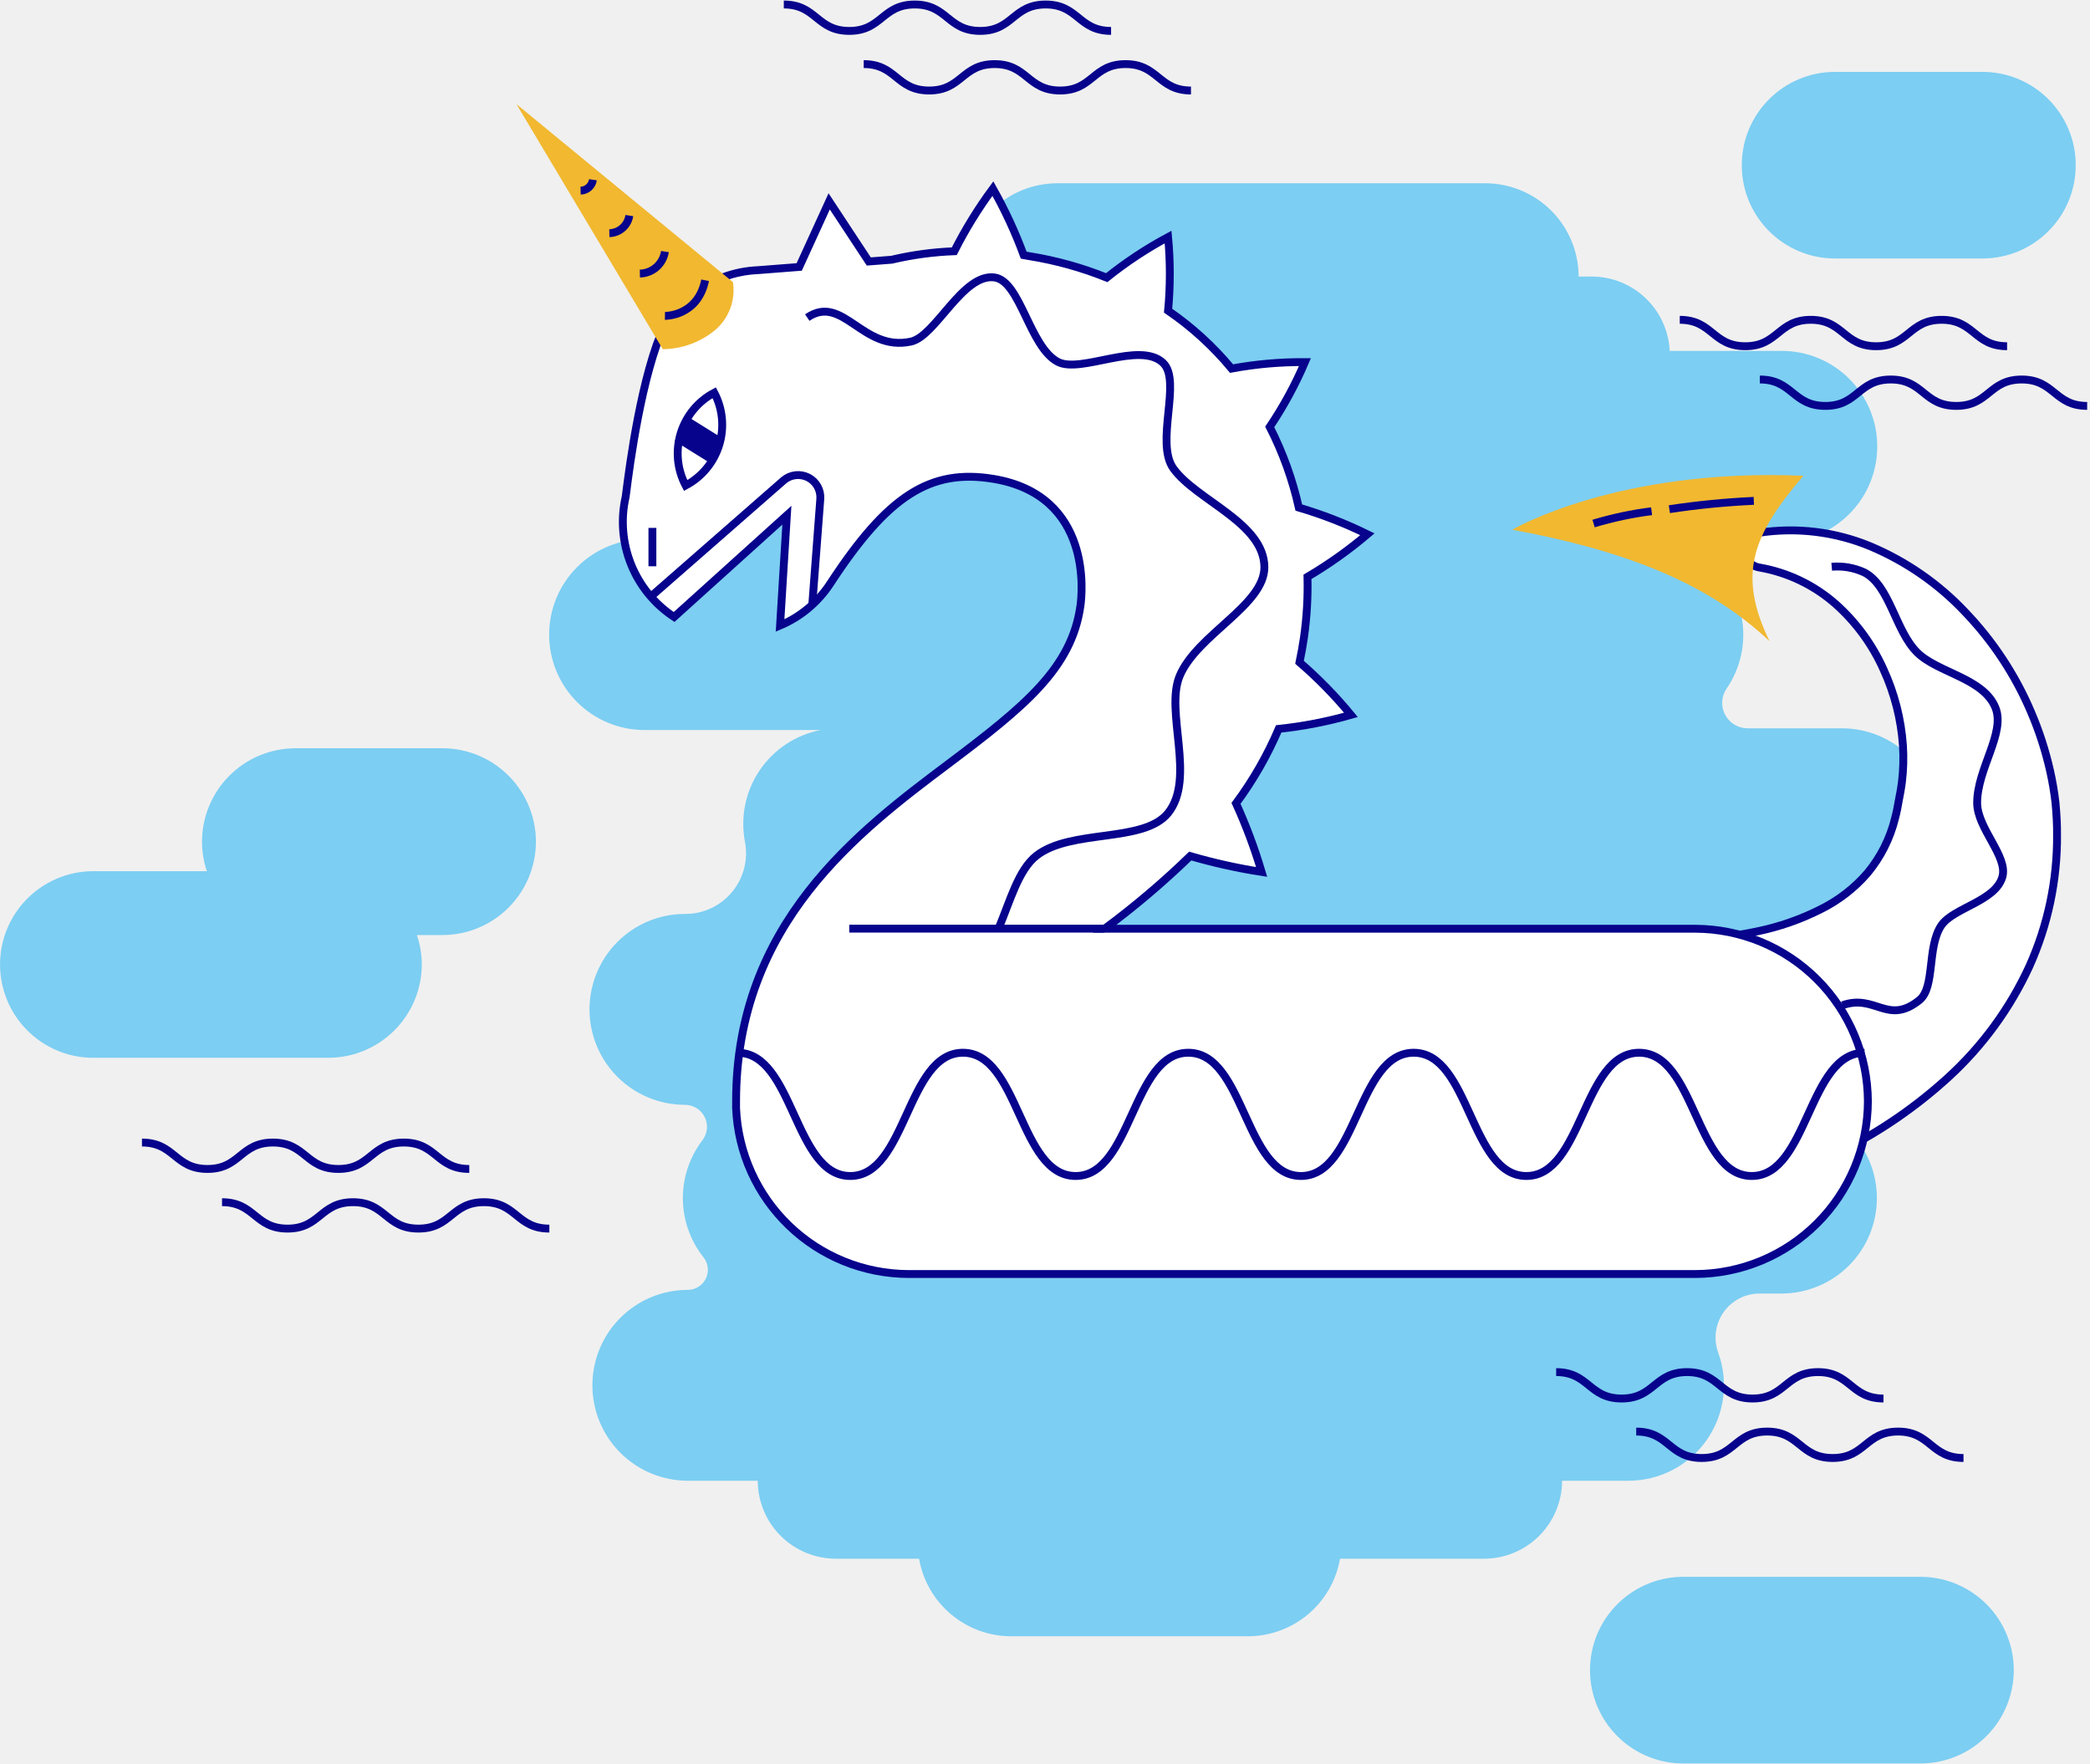
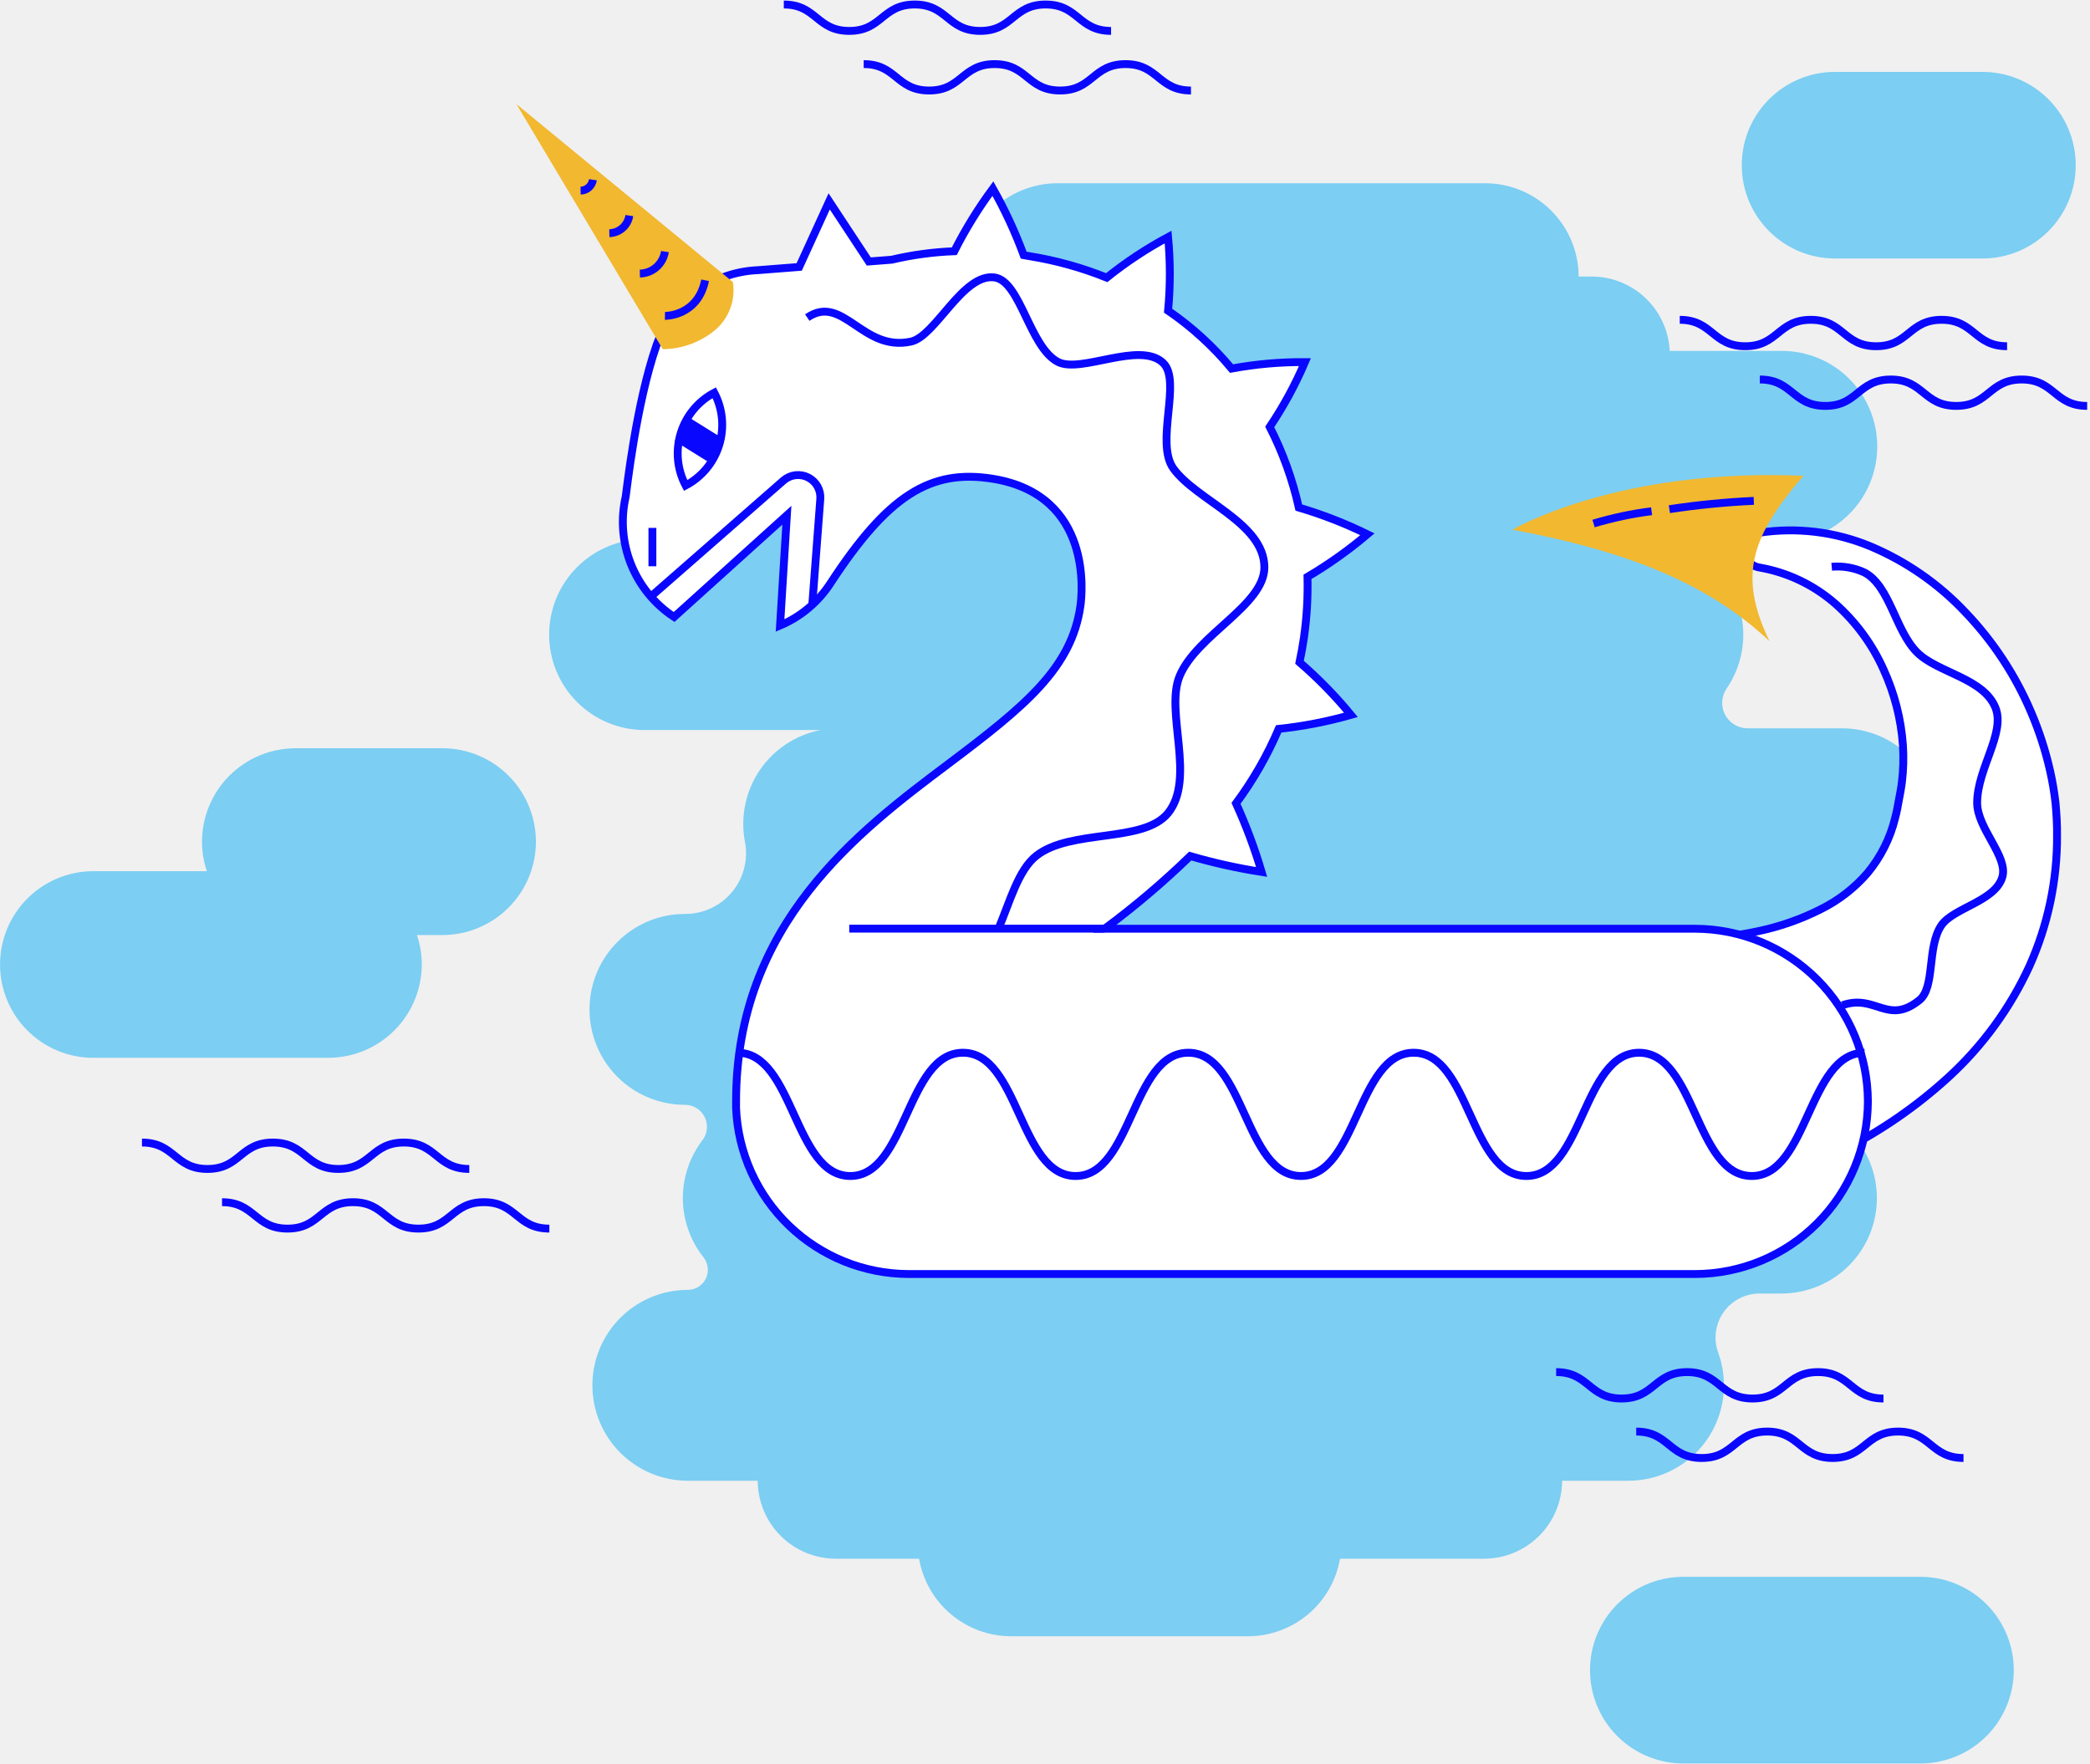
<svg xmlns="http://www.w3.org/2000/svg" width="531" height="448" viewBox="0 0 531 448" fill="none">
  <path d="M112.464 190.103H75.032C68.743 190.121 62.718 192.629 58.274 197.079C53.831 201.529 51.331 207.558 51.322 213.846C51.325 216.395 51.744 218.926 52.563 221.339H23.206C17.009 221.474 11.11 224.03 6.775 228.461C2.439 232.892 0.012 238.844 0.012 245.043C0.012 251.242 2.439 257.195 6.775 261.625C11.11 266.056 17.009 268.612 23.206 268.747H83.464C89.743 268.726 95.759 266.223 100.199 261.783C104.638 257.343 107.142 251.328 107.163 245.049C107.158 242.5 106.739 239.969 105.921 237.556H112.464C118.745 237.538 124.764 235.034 129.205 230.591C133.646 226.148 136.147 220.128 136.162 213.846C136.156 207.559 133.659 201.53 129.217 197.08C124.775 192.629 118.751 190.121 112.464 190.103Z" fill="#7CCEF2" />
  <path d="M503.671 18.265H466.228C453.139 18.265 442.529 28.875 442.529 41.963V41.974C442.529 55.062 453.139 65.672 466.228 65.672H503.671C516.759 65.672 527.369 55.062 527.369 41.974V41.963C527.369 28.875 516.759 18.265 503.671 18.265Z" fill="#7CCEF2" />
  <path d="M488.438 400.614H428.192C425.036 400.546 421.897 401.108 418.962 402.269C416.026 403.429 413.351 405.164 411.095 407.372C408.838 409.58 407.046 412.216 405.822 415.126C404.598 418.036 403.967 421.162 403.967 424.318C403.967 427.475 404.598 430.6 405.822 433.51C407.046 436.42 408.838 439.057 411.095 441.265C413.351 443.473 416.026 445.208 418.962 446.368C421.897 447.529 425.036 448.091 428.192 448.022H488.438C494.636 447.888 500.534 445.331 504.87 440.901C509.205 436.47 511.633 430.517 511.633 424.318C511.633 418.119 509.205 412.167 504.87 407.736C500.534 403.306 494.636 400.749 488.438 400.614Z" fill="#7CCEF2" />
  <path d="M458.958 233.529H467.983C474.414 233.529 480.581 230.975 485.128 226.428C489.675 221.881 492.23 215.713 492.23 209.283C492.23 202.852 489.675 196.685 485.128 192.138C480.581 187.591 474.414 185.037 467.983 185.037H444.017C442.844 185.04 441.692 184.724 440.685 184.122C439.678 183.52 438.854 182.655 438.302 181.62C437.75 180.585 437.49 179.419 437.551 178.248C437.612 177.076 437.992 175.943 438.648 174.971C441.421 170.945 442.907 166.171 442.909 161.282C442.913 158.516 442.44 155.769 441.512 153.163C440.909 151.394 440.74 149.506 441.017 147.657C441.295 145.809 442.011 144.054 443.106 142.539C444.201 141.024 445.643 139.794 447.312 138.952C448.98 138.109 450.826 137.678 452.695 137.696C459.126 137.696 465.293 135.141 469.84 130.594C474.387 126.047 476.942 119.88 476.942 113.45C476.949 110.257 476.326 107.094 475.108 104.143C473.89 101.192 472.101 98.511 469.844 96.253C467.587 93.995 464.906 92.205 461.956 90.985C459.005 89.766 455.843 89.141 452.651 89.147H424.221C423.972 84.063 421.781 79.269 418.099 75.754C414.418 72.239 409.527 70.272 404.437 70.258H401.082C401.065 63.978 398.562 57.961 394.122 53.52C389.681 49.08 383.664 46.577 377.384 46.56H268.6C262.32 46.577 256.303 49.08 251.862 53.52C247.422 57.961 244.919 63.978 244.901 70.258H239.712C234.624 70.275 229.737 72.243 226.058 75.758C222.379 79.273 220.189 84.065 219.939 89.147H197.796C194.611 89.147 191.459 89.774 188.517 90.993C185.575 92.211 182.902 93.997 180.651 96.249C178.399 98.5 176.613 101.173 175.395 104.115C174.176 107.057 173.549 110.21 173.549 113.394C173.546 116.164 174.018 118.914 174.947 121.524C175.55 123.293 175.72 125.18 175.442 127.028C175.165 128.876 174.448 130.631 173.353 132.145C172.258 133.659 170.815 134.888 169.147 135.729C167.478 136.571 165.632 136.999 163.763 136.98C157.333 136.98 151.166 139.535 146.619 144.082C142.072 148.629 139.517 154.796 139.517 161.226C139.517 167.657 142.072 173.824 146.619 178.371C151.166 182.918 157.333 185.473 163.763 185.473H208.498C202.213 186.693 196.664 190.346 193.057 195.636C189.451 200.926 188.079 207.426 189.24 213.723C189.691 215.954 189.642 218.257 189.097 220.467C188.553 222.677 187.526 224.739 186.09 226.505C184.654 228.271 182.845 229.697 180.793 230.682C178.741 231.666 176.496 232.184 174.22 232.198H174.019C167.588 232.198 161.421 234.753 156.874 239.3C152.327 243.847 149.773 250.014 149.773 256.445C149.773 259.629 150.4 262.782 151.618 265.723C152.837 268.665 154.623 271.338 156.874 273.59C159.126 275.841 161.799 277.627 164.74 278.845C167.682 280.064 170.835 280.691 174.019 280.691C175.069 280.689 176.098 280.983 176.989 281.539C177.88 282.095 178.597 282.89 179.056 283.835C179.516 284.779 179.701 285.833 179.589 286.877C179.478 287.921 179.074 288.913 178.425 289.739C175.175 294.018 173.44 299.257 173.495 304.631C173.549 310.005 175.39 315.208 178.727 319.42C179.327 320.17 179.703 321.073 179.813 322.027C179.922 322.98 179.76 323.945 179.345 324.811C178.931 325.677 178.28 326.408 177.468 326.92C176.657 327.433 175.717 327.705 174.757 327.708C168.327 327.708 162.159 330.262 157.612 334.809C153.065 339.356 150.511 345.523 150.511 351.954C150.511 358.384 153.065 364.552 157.612 369.099C162.159 373.646 168.327 376.2 174.757 376.2H192.517C192.532 381.447 194.621 386.474 198.33 390.185C202.039 393.896 207.066 395.989 212.312 396.007H233.505C234.461 401.508 237.323 406.497 241.588 410.1C245.854 413.703 251.251 415.69 256.834 415.712H317.126C322.709 415.69 328.107 413.703 332.372 410.1C336.638 406.497 339.499 401.508 340.455 396.007H377.071C382.319 395.992 387.349 393.9 391.06 390.189C394.771 386.478 396.862 381.449 396.877 376.2H413.753C417.647 376.198 421.484 375.259 424.938 373.462C428.392 371.665 431.363 369.063 433.6 365.875C435.837 362.688 437.273 359.009 437.788 355.149C438.302 351.289 437.88 347.362 436.557 343.7C435.932 342.012 435.725 340.198 435.951 338.412C436.178 336.626 436.832 334.921 437.859 333.442C438.885 331.963 440.254 330.754 441.847 329.917C443.441 329.081 445.214 328.641 447.014 328.636H452.606C459.036 328.636 465.203 326.081 469.751 321.534C474.298 316.987 476.852 310.82 476.852 304.389C476.852 297.959 474.298 291.792 469.751 287.245C465.203 282.698 459.036 280.143 452.606 280.143C451.556 280.145 450.526 279.851 449.635 279.295C448.744 278.739 448.028 277.944 447.568 277C447.108 276.056 446.924 275.001 447.035 273.957C447.147 272.913 447.55 271.921 448.199 271.095C451.402 266.883 453.135 261.736 453.131 256.445C453.136 252.883 452.349 249.365 450.828 246.145C450.216 244.784 449.954 243.293 450.066 241.806C450.178 240.318 450.66 238.883 451.468 237.629C452.276 236.376 453.384 235.344 454.692 234.628C456 233.912 457.467 233.534 458.958 233.529Z" fill="#7CCEF2" />
-   <path d="M522.236 203.971C521.925 201.257 521.47 198.561 520.871 195.896C519.712 190.739 518.08 185.7 515.995 180.843C512.01 171.479 506.365 162.912 499.331 155.556C492.537 148.336 484.304 142.621 475.163 138.781C466.25 135.087 456.497 133.899 446.958 135.347C445.914 135.522 444.966 136.062 444.283 136.869C443.599 137.677 443.224 138.701 443.224 139.759C443.224 140.818 443.599 141.842 444.283 142.65C444.966 143.457 445.914 143.997 446.958 144.171C454.134 145.407 460.829 148.6 466.306 153.398C471.523 158.028 475.694 163.716 478.541 170.084C481.335 176.165 483.006 182.701 483.473 189.376C483.675 192.479 483.589 195.594 483.216 198.681C483.156 199.009 483.111 199.333 483.081 199.654C483.026 200.068 482.97 200.482 482.88 200.929L482.41 203.423C482.198 204.664 481.907 206.275 481.471 207.896C480.22 212.995 477.83 217.744 474.481 221.787C471.181 225.61 467.151 228.735 462.626 230.98C457.491 233.584 452.029 235.487 446.388 236.639C443.404 237.28 440.387 237.758 437.351 238.07C435.763 238.238 434.253 238.339 432.878 238.394C432.263 238.394 431.647 238.394 431.077 238.394H430.54C429.919 238.236 429.272 238.206 428.639 238.305C427.603 238.439 426.646 238.932 425.935 239.698C425.224 240.464 424.804 241.455 424.747 242.499C424.701 243.184 424.82 243.871 425.094 244.501L431.346 299.894C431.467 300.993 431.992 302.008 432.818 302.743C433.644 303.479 434.713 303.882 435.819 303.875C436.033 303.873 436.246 303.855 436.456 303.819C437.016 303.741 437.228 303.696 437.452 303.652L441.713 302.623C443.033 302.265 444.352 301.873 445.739 301.437C448.244 300.665 450.738 299.804 453.366 298.809C458.325 296.926 463.179 294.775 467.905 292.367C477.745 287.417 486.859 281.141 494.992 273.713C503.672 265.779 510.676 256.189 515.593 245.507C520.315 235.008 522.715 223.613 522.627 212.101C522.65 209.675 522.526 207.136 522.236 203.971Z" fill="white" stroke="#07038C" stroke-width="2" stroke-miterlimit="10" />
+   <path d="M522.236 203.971C521.925 201.257 521.47 198.561 520.871 195.896C519.712 190.739 518.08 185.7 515.995 180.843C512.01 171.479 506.365 162.912 499.331 155.556C492.537 148.336 484.304 142.621 475.163 138.781C466.25 135.087 456.497 133.899 446.958 135.347C445.914 135.522 444.966 136.062 444.283 136.869C443.599 137.677 443.224 138.701 443.224 139.759C443.224 140.818 443.599 141.842 444.283 142.65C444.966 143.457 445.914 143.997 446.958 144.171C454.134 145.407 460.829 148.6 466.306 153.398C471.523 158.028 475.694 163.716 478.541 170.084C481.335 176.165 483.006 182.701 483.473 189.376C483.675 192.479 483.589 195.594 483.216 198.681C483.156 199.009 483.111 199.333 483.081 199.654C483.026 200.068 482.97 200.482 482.88 200.929L482.41 203.423C482.198 204.664 481.907 206.275 481.471 207.896C480.22 212.995 477.83 217.744 474.481 221.787C471.181 225.61 467.151 228.735 462.626 230.98C457.491 233.584 452.029 235.487 446.388 236.639C443.404 237.28 440.387 237.758 437.351 238.07C435.763 238.238 434.253 238.339 432.878 238.394C432.263 238.394 431.647 238.394 431.077 238.394H430.54C429.919 238.236 429.272 238.206 428.639 238.305C427.603 238.439 426.646 238.932 425.935 239.698C425.224 240.464 424.804 241.455 424.747 242.499C424.701 243.184 424.82 243.871 425.094 244.501L431.346 299.894C431.467 300.993 431.992 302.008 432.818 302.743C433.644 303.479 434.713 303.882 435.819 303.875C436.033 303.873 436.246 303.855 436.456 303.819C437.016 303.741 437.228 303.696 437.452 303.652L441.713 302.623C443.033 302.265 444.352 301.873 445.739 301.437C448.244 300.665 450.738 299.804 453.366 298.809C458.325 296.926 463.179 294.775 467.905 292.367C477.745 287.417 486.859 281.141 494.992 273.713C503.672 265.779 510.676 256.189 515.593 245.507C520.315 235.008 522.715 223.613 522.627 212.101C522.65 209.675 522.526 207.136 522.236 203.971Z" fill="white" stroke="#0A07FE" stroke-width="2" stroke-miterlimit="10" />
  <path d="M167.566 85.759C167.286 86.407 167.029 87.056 166.794 87.727C161.594 102.624 159.178 124.891 158.966 126.199C157.66 131.939 158.139 137.94 160.338 143.4C162.536 148.861 166.349 153.519 171.268 156.753L199.92 130.896L198.187 158.923C203.426 156.704 207.882 152.969 210.981 148.198C225.52 125.964 236.301 119.019 252.361 121.659C277.759 125.853 274.907 151.038 274.505 153.901C272.268 169.816 260.268 179.534 240.953 194.062C218.195 211.162 187.014 234.592 187.014 279.808C187.014 280.389 187.014 280.926 187.014 281.53C187.489 292.847 192.311 303.545 200.475 311.396C208.639 319.248 219.517 323.648 230.843 323.682H430.697C442.319 323.649 453.456 319.019 461.676 310.803C469.897 302.587 474.532 291.452 474.57 279.83C474.535 268.205 469.901 257.066 461.681 248.846C453.461 240.626 442.322 235.992 430.697 235.956H280.645C288.295 230.288 295.561 224.12 302.397 217.492C308.351 219.223 314.41 220.572 320.537 221.529C318.774 215.577 316.6 209.755 314.028 204.105C318.371 198.243 322.012 191.892 324.876 185.182C331.085 184.526 337.225 183.336 343.229 181.626C339.26 176.81 334.891 172.339 330.166 168.261C330.591 166.226 330.971 164.157 331.285 162.021C332.014 156.899 332.317 151.726 332.19 146.554C337.563 143.389 342.655 139.771 347.411 135.739C341.806 132.987 335.977 130.716 329.987 128.95C328.397 121.836 325.913 114.952 322.595 108.462C326.088 103.268 329.084 97.756 331.542 91.999C325.289 91.951 319.046 92.502 312.898 93.643C308.229 88.016 302.802 83.062 296.771 78.926C297.359 72.706 297.359 66.446 296.771 60.226C291.269 63.177 286.05 66.628 281.181 70.538C274.898 68.007 268.353 66.184 261.666 65.103L260.089 64.823C257.935 58.986 255.317 53.332 252.26 47.913C248.545 52.93 245.264 58.254 242.452 63.828C237.09 64.032 231.76 64.755 226.538 65.986L220.733 66.433L210.668 51.156L203.052 67.82L192.595 68.636C189.563 68.76 186.569 69.365 183.726 70.426" fill="white" />
-   <path d="M167.566 85.759C167.286 86.407 167.029 87.056 166.794 87.727C161.594 102.624 159.178 124.891 158.966 126.199C157.66 131.939 158.139 137.94 160.338 143.4C162.536 148.861 166.349 153.519 171.268 156.753L199.92 130.896L198.187 158.923C203.426 156.704 207.882 152.969 210.981 148.198C225.52 125.964 236.301 119.019 252.361 121.659C277.759 125.853 274.907 151.038 274.505 153.901C272.268 169.816 260.268 179.534 240.953 194.062C218.195 211.162 187.014 234.592 187.014 279.808C187.014 280.389 187.014 280.926 187.014 281.53C187.489 292.847 192.311 303.545 200.475 311.396C208.639 319.248 219.517 323.648 230.843 323.682H430.697C442.319 323.649 453.456 319.019 461.676 310.803C469.897 302.587 474.532 291.452 474.57 279.83V279.83C474.535 268.205 469.901 257.066 461.681 248.846C453.461 240.626 442.322 235.992 430.697 235.956H280.645C288.295 230.288 295.561 224.12 302.397 217.492C308.351 219.223 314.41 220.572 320.537 221.529C318.774 215.577 316.6 209.755 314.028 204.105C318.371 198.243 322.012 191.892 324.876 185.182C331.085 184.526 337.225 183.336 343.229 181.626C339.26 176.81 334.891 172.339 330.166 168.261C330.591 166.226 330.971 164.157 331.285 162.021C332.014 156.899 332.317 151.726 332.19 146.554C337.563 143.389 342.655 139.771 347.411 135.739C341.806 132.987 335.977 130.716 329.987 128.95C328.397 121.836 325.913 114.952 322.595 108.462C326.088 103.268 329.084 97.756 331.542 91.999C325.289 91.951 319.046 92.502 312.898 93.643C308.229 88.016 302.802 83.062 296.771 78.926C297.359 72.706 297.359 66.446 296.771 60.226C291.269 63.177 286.05 66.628 281.181 70.538C274.898 68.007 268.353 66.184 261.666 65.103L260.089 64.823C257.935 58.986 255.317 53.332 252.26 47.913C248.545 52.93 245.264 58.254 242.452 63.828C237.09 64.032 231.76 64.755 226.538 65.986L220.733 66.433L210.668 51.156L203.052 67.82L192.595 68.636C189.563 68.76 186.569 69.365 183.726 70.426" stroke="#07038C" stroke-width="2" stroke-miterlimit="10" />
-   <path d="M280.645 235.934H215.768" stroke="#07038C" stroke-width="2" stroke-miterlimit="10" />
-   <path d="M174.198 123.347C176.224 122.278 178.019 120.819 179.481 119.055C180.944 117.291 182.044 115.256 182.719 113.066C183.394 110.877 183.631 108.576 183.416 106.295C183.201 104.013 182.539 101.797 181.467 99.772C177.379 101.937 174.318 105.635 172.955 110.056C171.592 114.476 172.039 119.256 174.198 123.347V123.347Z" stroke="#07038C" stroke-width="2" stroke-miterlimit="10" />
-   <path d="M173.281 109.077L182.172 114.613" stroke="#07038C" stroke-width="7" stroke-miterlimit="10" />
-   <path d="M165.754 151.217L199.126 122.017C199.981 121.298 201.029 120.848 202.139 120.724C203.248 120.6 204.37 120.807 205.362 121.318C206.354 121.83 207.173 122.624 207.715 123.6C208.257 124.576 208.499 125.69 208.409 126.803L206.373 153.644" stroke="#07038C" stroke-width="2" stroke-miterlimit="10" />
-   <path d="M187.395 267.461C201.71 267.461 201.71 298.775 216.025 298.775C230.34 298.775 230.34 267.461 244.655 267.461C258.971 267.461 258.959 298.775 273.275 298.775C287.59 298.775 287.59 267.461 301.905 267.461C316.22 267.461 316.22 298.775 330.535 298.775C344.85 298.775 344.85 267.461 359.166 267.461C373.481 267.461 373.481 298.775 387.796 298.775C402.111 298.775 402.122 267.461 416.438 267.461C430.753 267.461 430.753 298.775 445.068 298.775C459.383 298.775 459.394 267.461 473.709 267.461" stroke="#07038C" stroke-width="2" stroke-miterlimit="10" />
-   <path d="M165.754 134.117V143.869" stroke="#07038C" stroke-width="2" stroke-miterlimit="10" />
-   <path d="M205.099 80.681C214.191 74.53 219.078 89.449 231.436 86.787C237.733 85.434 244.588 69.374 252.685 70.493C259.261 71.399 261.554 88.141 268.756 91.932C274.583 94.996 289.558 86.564 295.497 92.189C300.306 96.73 293.394 112.477 298.125 119.03C304.007 127.183 321.197 132.831 321.242 144.115C321.242 153.778 304.075 161.238 299.702 171.761C295.944 180.787 303.851 197.82 296.76 206.576C290.553 214.237 272.156 210.524 263.343 217.38C258.736 220.959 256.633 228.933 253.692 235.923" stroke="#07038C" stroke-width="2" stroke-miterlimit="10" />
-   <path d="M498.862 370.418C490.552 370.418 490.552 363.708 482.243 363.708C473.933 363.708 473.922 370.418 465.612 370.418C457.303 370.418 457.292 363.708 448.982 363.708C440.673 363.708 440.661 370.418 432.341 370.418C424.02 370.418 424.031 363.708 415.711 363.708" stroke="#07038C" stroke-width="2" stroke-miterlimit="10" />
-   <path d="M478.53 355.309C470.209 355.309 470.209 348.599 461.9 348.599C453.59 348.599 453.579 355.309 445.269 355.309C436.96 355.309 436.949 348.599 428.639 348.599C420.33 348.599 420.318 355.309 411.998 355.309C403.677 355.309 403.688 348.599 395.367 348.599" stroke="#07038C" stroke-width="2" stroke-miterlimit="10" />
-   <path d="M139.573 312.14C131.252 312.14 131.252 305.43 122.943 305.43C114.633 305.43 114.633 312.14 106.313 312.14C97.992 312.14 98.003 305.43 89.682 305.43C81.362 305.43 81.362 312.14 73.052 312.14C64.743 312.14 64.731 305.43 56.411 305.43" stroke="#07038C" stroke-width="2" stroke-miterlimit="10" />
-   <path d="M119.23 296.986C110.909 296.986 110.909 290.276 102.6 290.276C94.29 290.276 94.29 296.986 85.969 296.986C77.649 296.986 77.66 290.276 69.339 290.276C61.018 290.276 61.03 296.986 52.709 296.986C44.388 296.986 44.388 290.276 36.068 290.276" stroke="#07038C" stroke-width="2" stroke-miterlimit="10" />
-   <path d="M530.277 103.127C521.967 103.127 521.967 96.417 513.647 96.417C505.326 96.417 505.337 103.127 497.016 103.127C488.696 103.127 488.707 96.417 480.386 96.417C472.065 96.417 472.077 103.127 463.756 103.127C455.435 103.127 455.435 96.417 447.115 96.417" stroke="#07038C" stroke-width="2" stroke-miterlimit="10" />
-   <path d="M509.934 87.962C501.624 87.962 501.624 81.251 493.303 81.251C484.983 81.251 484.994 87.962 476.673 87.962C468.352 87.962 468.364 81.251 460.054 81.251C451.745 81.251 451.733 87.962 443.413 87.962C435.092 87.962 435.092 81.251 426.771 81.251" stroke="#07038C" stroke-width="2" stroke-miterlimit="10" />
-   <path d="M302.587 22.995C294.278 22.995 294.278 16.285 285.968 16.285C277.659 16.285 277.647 22.995 269.338 22.995C261.028 22.995 261.017 16.285 252.708 16.285C244.398 16.285 244.387 22.995 236.066 22.995C227.746 22.995 227.757 16.285 219.436 16.285" stroke="#07038C" stroke-width="2" stroke-miterlimit="10" />
-   <path d="M282.289 7.853C273.979 7.853 273.979 1.143 265.67 1.143C257.36 1.143 257.349 7.853 249.039 7.853C240.73 7.853 240.719 1.143 232.409 1.143C224.1 1.143 224.088 7.853 215.768 7.853C207.447 7.853 207.458 1.143 199.138 1.143" stroke="#07038C" stroke-width="2" stroke-miterlimit="10" />
+   <path d="M167.566 85.759C167.286 86.407 167.029 87.056 166.794 87.727C161.594 102.624 159.178 124.891 158.966 126.199C157.66 131.939 158.139 137.94 160.338 143.4C162.536 148.861 166.349 153.519 171.268 156.753L199.92 130.896L198.187 158.923C203.426 156.704 207.882 152.969 210.981 148.198C225.52 125.964 236.301 119.019 252.361 121.659C277.759 125.853 274.907 151.038 274.505 153.901C272.268 169.816 260.268 179.534 240.953 194.062C218.195 211.162 187.014 234.592 187.014 279.808C187.014 280.389 187.014 280.926 187.014 281.53C187.489 292.847 192.311 303.545 200.475 311.396C208.639 319.248 219.517 323.648 230.843 323.682H430.697C442.319 323.649 453.456 319.019 461.676 310.803C469.897 302.587 474.532 291.452 474.57 279.83V279.83C474.535 268.205 469.901 257.066 461.681 248.846C453.461 240.626 442.322 235.992 430.697 235.956H280.645C288.295 230.288 295.561 224.12 302.397 217.492C308.351 219.223 314.41 220.572 320.537 221.529C318.774 215.577 316.6 209.755 314.028 204.105C318.371 198.243 322.012 191.892 324.876 185.182C331.085 184.526 337.225 183.336 343.229 181.626C339.26 176.81 334.891 172.339 330.166 168.261C330.591 166.226 330.971 164.157 331.285 162.021C332.014 156.899 332.317 151.726 332.19 146.554C337.563 143.389 342.655 139.771 347.411 135.739C341.806 132.987 335.977 130.716 329.987 128.95C328.397 121.836 325.913 114.952 322.595 108.462C326.088 103.268 329.084 97.756 331.542 91.999C325.289 91.951 319.046 92.502 312.898 93.643C308.229 88.016 302.802 83.062 296.771 78.926C297.359 72.706 297.359 66.446 296.771 60.226C291.269 63.177 286.05 66.628 281.181 70.538C274.898 68.007 268.353 66.184 261.666 65.103L260.089 64.823C257.935 58.986 255.317 53.332 252.26 47.913C248.545 52.93 245.264 58.254 242.452 63.828C237.09 64.032 231.76 64.755 226.538 65.986L220.733 66.433L210.668 51.156L203.052 67.82L192.595 68.636C189.563 68.76 186.569 69.365 183.726 70.426" stroke="#0A07FE" stroke-width="2" stroke-miterlimit="10" />
+   <path d="M280.645 235.934H215.768" stroke="#0A07FE" stroke-width="2" stroke-miterlimit="10" />
+   <path d="M174.198 123.347C176.224 122.278 178.019 120.819 179.481 119.055C180.944 117.291 182.044 115.256 182.719 113.066C183.394 110.877 183.631 108.576 183.416 106.295C183.201 104.013 182.539 101.797 181.467 99.772C177.379 101.937 174.318 105.635 172.955 110.056C171.592 114.476 172.039 119.256 174.198 123.347V123.347Z" stroke="#0A07FE" stroke-width="2" stroke-miterlimit="10" />
+   <path d="M173.281 109.077L182.172 114.613" stroke="#0A07FE" stroke-width="7" stroke-miterlimit="10" />
+   <path d="M165.754 151.217L199.126 122.017C199.981 121.298 201.029 120.848 202.139 120.724C203.248 120.6 204.37 120.807 205.362 121.318C206.354 121.83 207.173 122.624 207.715 123.6C208.257 124.576 208.499 125.69 208.409 126.803L206.373 153.644" stroke="#0A07FE" stroke-width="2" stroke-miterlimit="10" />
+   <path d="M187.395 267.461C201.71 267.461 201.71 298.775 216.025 298.775C230.34 298.775 230.34 267.461 244.655 267.461C258.971 267.461 258.959 298.775 273.275 298.775C287.59 298.775 287.59 267.461 301.905 267.461C316.22 267.461 316.22 298.775 330.535 298.775C344.85 298.775 344.85 267.461 359.166 267.461C373.481 267.461 373.481 298.775 387.796 298.775C402.111 298.775 402.122 267.461 416.438 267.461C430.753 267.461 430.753 298.775 445.068 298.775C459.383 298.775 459.394 267.461 473.709 267.461" stroke="#0A07FE" stroke-width="2" stroke-miterlimit="10" />
+   <path d="M165.754 134.117V143.869" stroke="#0A07FE" stroke-width="2" stroke-miterlimit="10" />
+   <path d="M205.099 80.681C214.191 74.53 219.078 89.449 231.436 86.787C237.733 85.434 244.588 69.374 252.685 70.493C259.261 71.399 261.554 88.141 268.756 91.932C274.583 94.996 289.558 86.564 295.497 92.189C300.306 96.73 293.394 112.477 298.125 119.03C304.007 127.183 321.197 132.831 321.242 144.115C321.242 153.778 304.075 161.238 299.702 171.761C295.944 180.787 303.851 197.82 296.76 206.576C290.553 214.237 272.156 210.524 263.343 217.38C258.736 220.959 256.633 228.933 253.692 235.923" stroke="#0A07FE" stroke-width="2" stroke-miterlimit="10" />
+   <path d="M498.862 370.418C490.552 370.418 490.552 363.708 482.243 363.708C473.933 363.708 473.922 370.418 465.612 370.418C457.303 370.418 457.292 363.708 448.982 363.708C440.673 363.708 440.661 370.418 432.341 370.418C424.02 370.418 424.031 363.708 415.711 363.708" stroke="#0A07FE" stroke-width="2" stroke-miterlimit="10" />
+   <path d="M478.53 355.309C470.209 355.309 470.209 348.599 461.9 348.599C453.59 348.599 453.579 355.309 445.269 355.309C436.96 355.309 436.949 348.599 428.639 348.599C420.33 348.599 420.318 355.309 411.998 355.309C403.677 355.309 403.688 348.599 395.367 348.599" stroke="#0A07FE" stroke-width="2" stroke-miterlimit="10" />
+   <path d="M139.573 312.14C131.252 312.14 131.252 305.43 122.943 305.43C114.633 305.43 114.633 312.14 106.313 312.14C97.992 312.14 98.003 305.43 89.682 305.43C81.362 305.43 81.362 312.14 73.052 312.14C64.743 312.14 64.731 305.43 56.411 305.43" stroke="#0A07FE" stroke-width="2" stroke-miterlimit="10" />
+   <path d="M119.23 296.986C110.909 296.986 110.909 290.276 102.6 290.276C94.29 290.276 94.29 296.986 85.969 296.986C77.649 296.986 77.66 290.276 69.339 290.276C61.018 290.276 61.03 296.986 52.709 296.986C44.388 296.986 44.388 290.276 36.068 290.276" stroke="#0A07FE" stroke-width="2" stroke-miterlimit="10" />
+   <path d="M530.277 103.127C521.967 103.127 521.967 96.417 513.647 96.417C505.326 96.417 505.337 103.127 497.016 103.127C488.696 103.127 488.707 96.417 480.386 96.417C472.065 96.417 472.077 103.127 463.756 103.127C455.435 103.127 455.435 96.417 447.115 96.417" stroke="#0A07FE" stroke-width="2" stroke-miterlimit="10" />
+   <path d="M509.934 87.962C501.624 87.962 501.624 81.251 493.303 81.251C484.983 81.251 484.994 87.962 476.673 87.962C468.352 87.962 468.364 81.251 460.054 81.251C451.745 81.251 451.733 87.962 443.413 87.962C435.092 87.962 435.092 81.251 426.771 81.251" stroke="#0A07FE" stroke-width="2" stroke-miterlimit="10" />
+   <path d="M302.587 22.995C294.278 22.995 294.278 16.285 285.968 16.285C277.659 16.285 277.647 22.995 269.338 22.995C261.028 22.995 261.017 16.285 252.708 16.285C244.398 16.285 244.387 22.995 236.066 22.995C227.746 22.995 227.757 16.285 219.436 16.285" stroke="#0A07FE" stroke-width="2" stroke-miterlimit="10" />
+   <path d="M282.289 7.853C273.979 7.853 273.979 1.143 265.67 1.143C257.36 1.143 257.349 7.853 249.039 7.853C240.73 7.853 240.719 1.143 232.409 1.143C224.1 1.143 224.088 7.853 215.768 7.853C207.447 7.853 207.458 1.143 199.138 1.143" stroke="#0A07FE" stroke-width="2" stroke-miterlimit="10" />
  <path d="M168.382 88.711C173.296 88.673 178.043 86.921 181.803 83.757C183.499 82.278 184.792 80.393 185.563 78.279C186.333 76.165 186.556 73.89 186.209 71.667L131.219 26.462L168.382 88.711Z" fill="#F1B830" />
-   <path d="M168.941 80.256C168.941 80.256 177.251 80.401 179.152 71.209" stroke="#07038C" stroke-width="2" stroke-miterlimit="10" />
-   <path d="M162.567 69.509C164.116 69.472 165.604 68.892 166.769 67.87C167.934 66.848 168.703 65.449 168.941 63.917" stroke="#07038C" stroke-width="2" stroke-miterlimit="10" />
-   <path d="M154.816 59.242C156.053 59.212 157.24 58.746 158.168 57.928C159.097 57.111 159.708 55.992 159.894 54.769" stroke="#07038C" stroke-width="2" stroke-miterlimit="10" />
-   <path d="M147.513 48.439C148.279 48.42 149.013 48.132 149.586 47.624C150.159 47.117 150.534 46.423 150.645 45.665" stroke="#07038C" stroke-width="2" stroke-miterlimit="10" />
-   <path d="M468.106 255.394C476.494 252.441 479.592 260.572 487.656 254.096C491.726 250.831 489.523 240.564 493.247 235.084C496.312 230.61 506.959 228.989 508.737 222.782C510.224 217.581 502.329 210.48 502.329 203.971C502.329 195.348 509.509 186.312 507.015 179.903C504.051 172.287 492.308 170.956 487.108 165.778C481.516 160.265 480.196 148.857 473.687 145.446C471.093 144.239 468.227 143.738 465.378 143.992" stroke="#07038C" stroke-width="2" stroke-miterlimit="10" />
+   <path d="M168.941 80.256C168.941 80.256 177.251 80.401 179.152 71.209" stroke="#0A07FE" stroke-width="2" stroke-miterlimit="10" />
+   <path d="M162.567 69.509C164.116 69.472 165.604 68.892 166.769 67.87C167.934 66.848 168.703 65.449 168.941 63.917" stroke="#0A07FE" stroke-width="2" stroke-miterlimit="10" />
+   <path d="M154.816 59.242C156.053 59.212 157.24 58.746 158.168 57.928C159.097 57.111 159.708 55.992 159.894 54.769" stroke="#0A07FE" stroke-width="2" stroke-miterlimit="10" />
+   <path d="M147.513 48.439C148.279 48.42 149.013 48.132 149.586 47.624C150.159 47.117 150.534 46.423 150.645 45.665" stroke="#0A07FE" stroke-width="2" stroke-miterlimit="10" />
+   <path d="M468.106 255.394C476.494 252.441 479.592 260.572 487.656 254.096C491.726 250.831 489.523 240.564 493.247 235.084C496.312 230.61 506.959 228.989 508.737 222.782C510.224 217.581 502.329 210.48 502.329 203.971C502.329 195.348 509.509 186.312 507.015 179.903C504.051 172.287 492.308 170.956 487.108 165.778C481.516 160.265 480.196 148.857 473.687 145.446C471.093 144.239 468.227 143.738 465.378 143.992" stroke="#0A07FE" stroke-width="2" stroke-miterlimit="10" />
  <path d="M384.228 134.587C384.228 134.587 410.779 118.829 458.175 120.876C445.336 135.918 441.277 145.816 449.575 162.893C435.304 149.473 416.046 140.447 384.228 134.587Z" fill="#F1B830" />
-   <path d="M445.582 127.25C438.4 127.579 431.24 128.285 424.132 129.364" stroke="#07038C" stroke-width="2" stroke-miterlimit="10" />
-   <path d="M404.874 133.01C409.693 131.563 414.623 130.515 419.614 129.878" stroke="#07038C" stroke-width="2" stroke-miterlimit="10" />
+   <path d="M445.582 127.25C438.4 127.579 431.24 128.285 424.132 129.364" stroke="#0A07FE" stroke-width="2" stroke-miterlimit="10" />
+   <path d="M404.874 133.01C409.693 131.563 414.623 130.515 419.614 129.878" stroke="#0A07FE" stroke-width="2" stroke-miterlimit="10" />
</svg>
